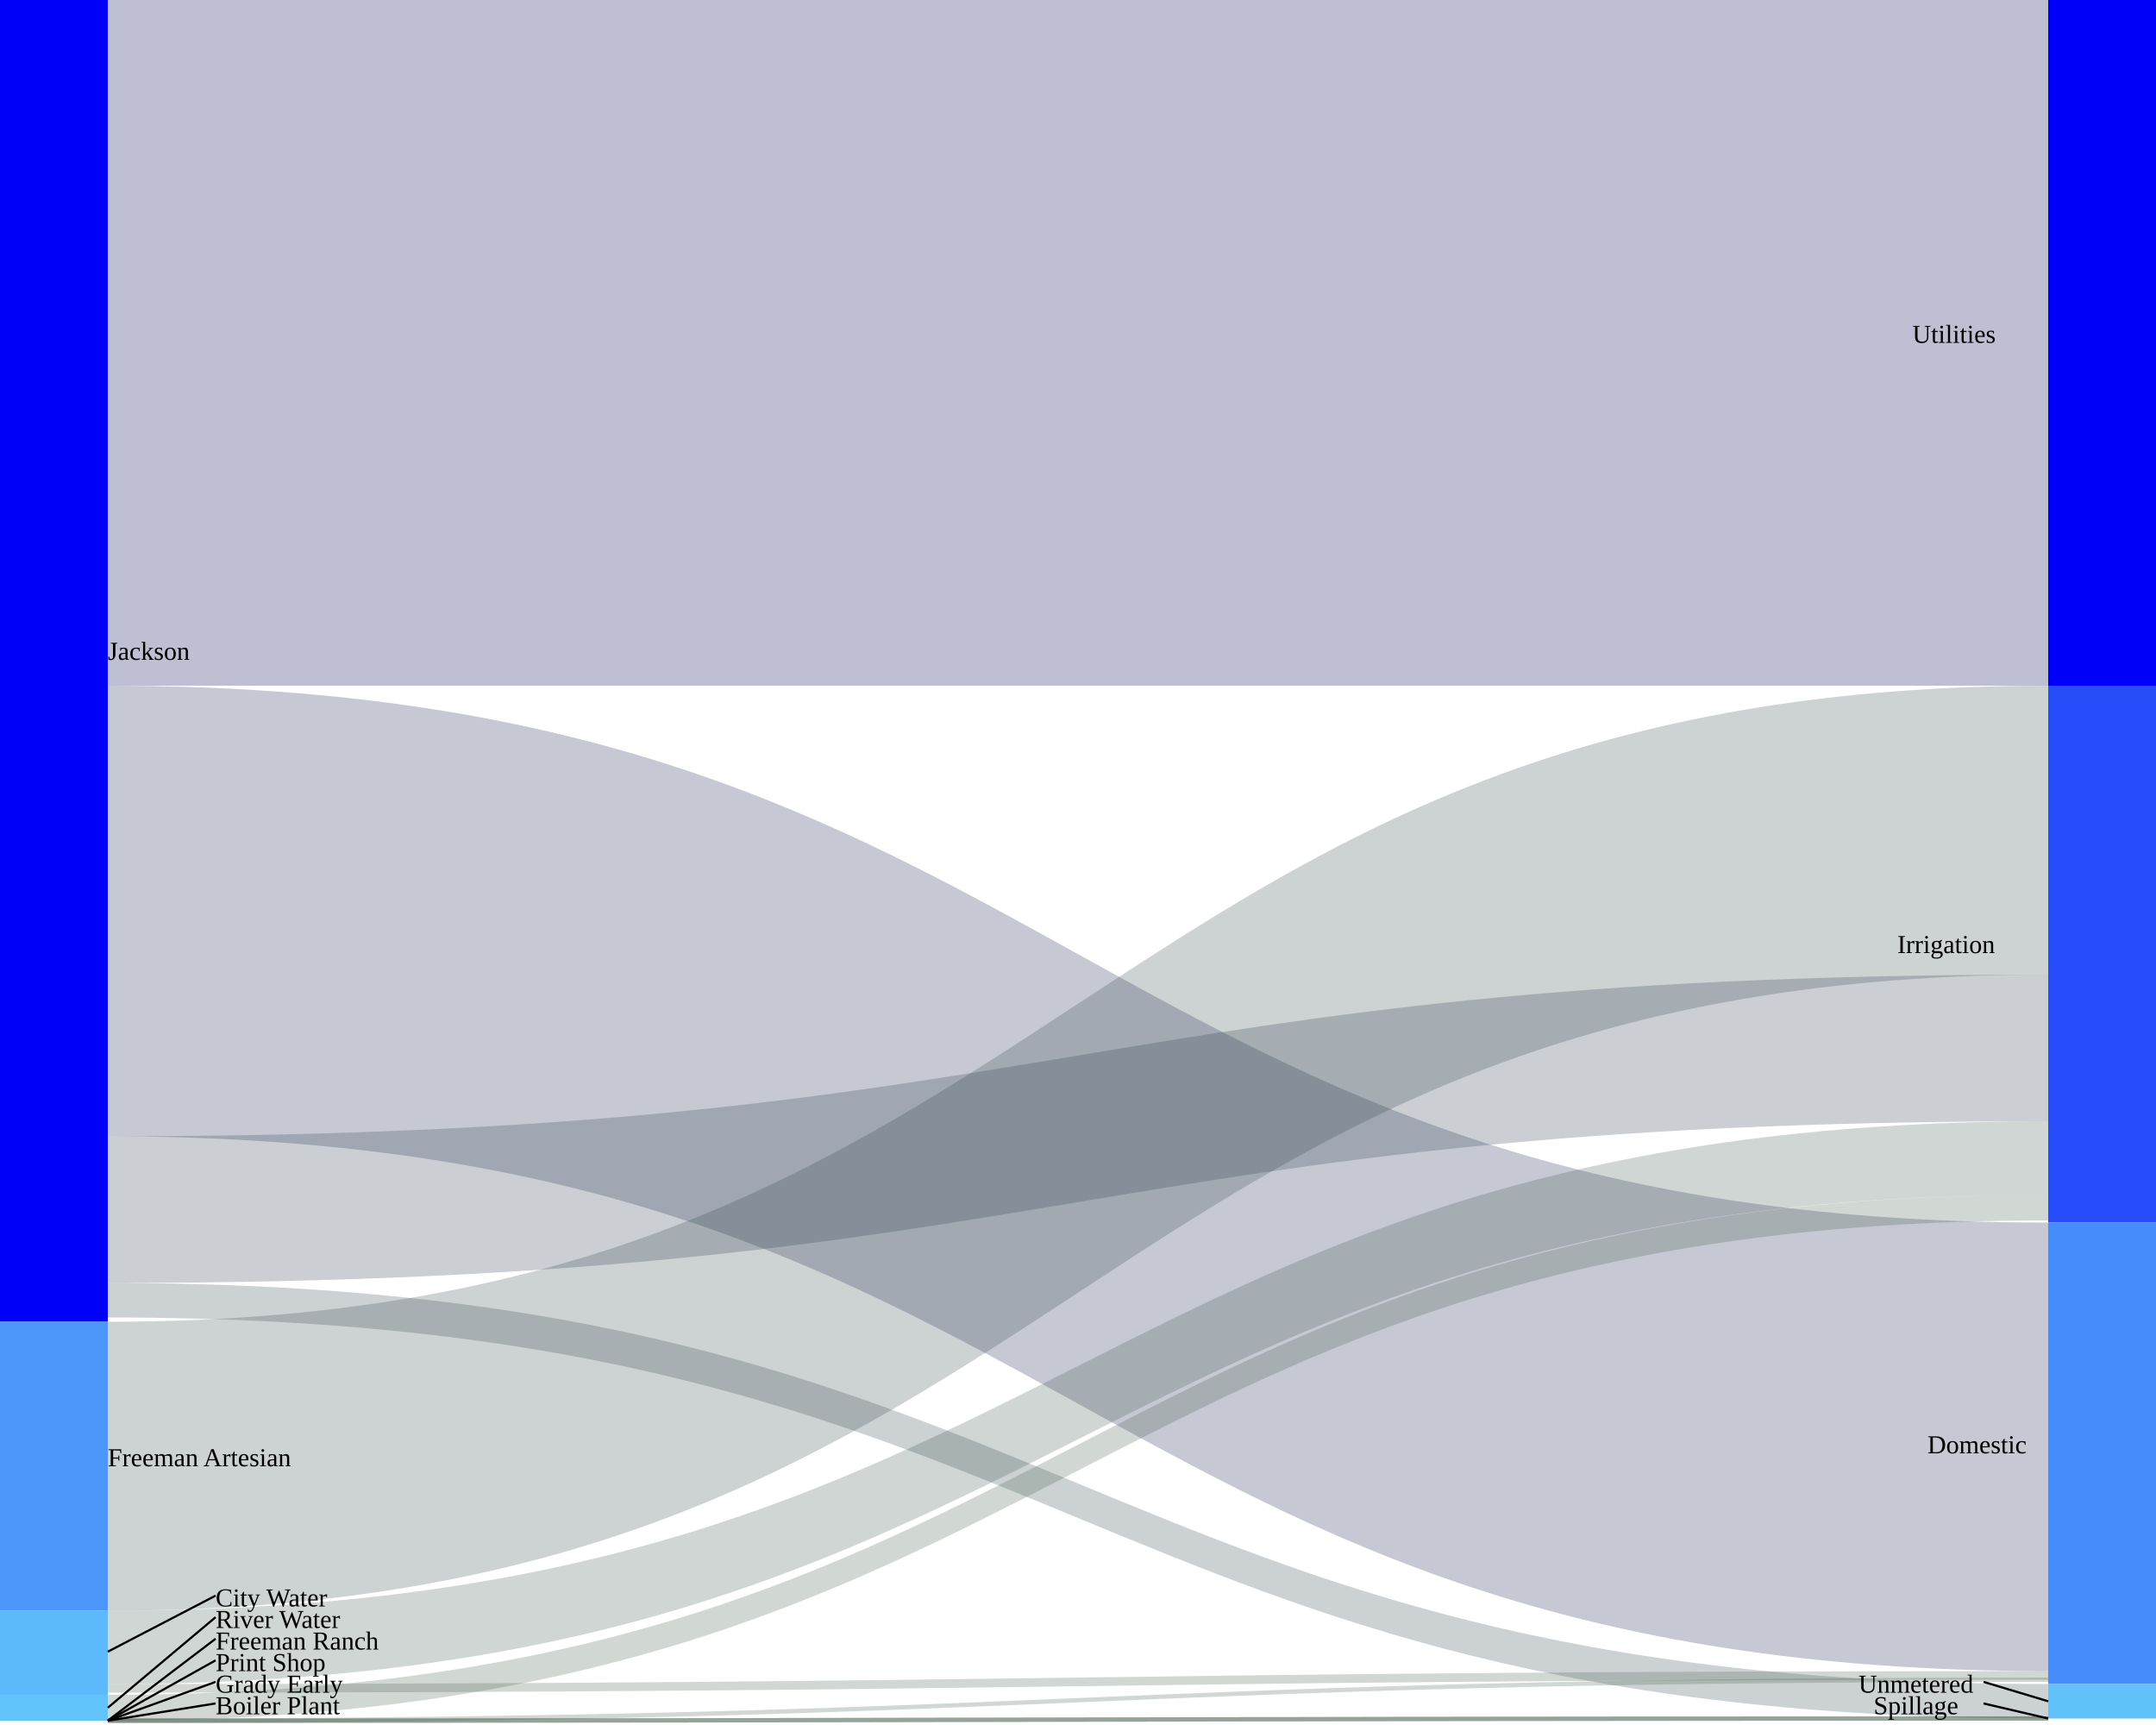
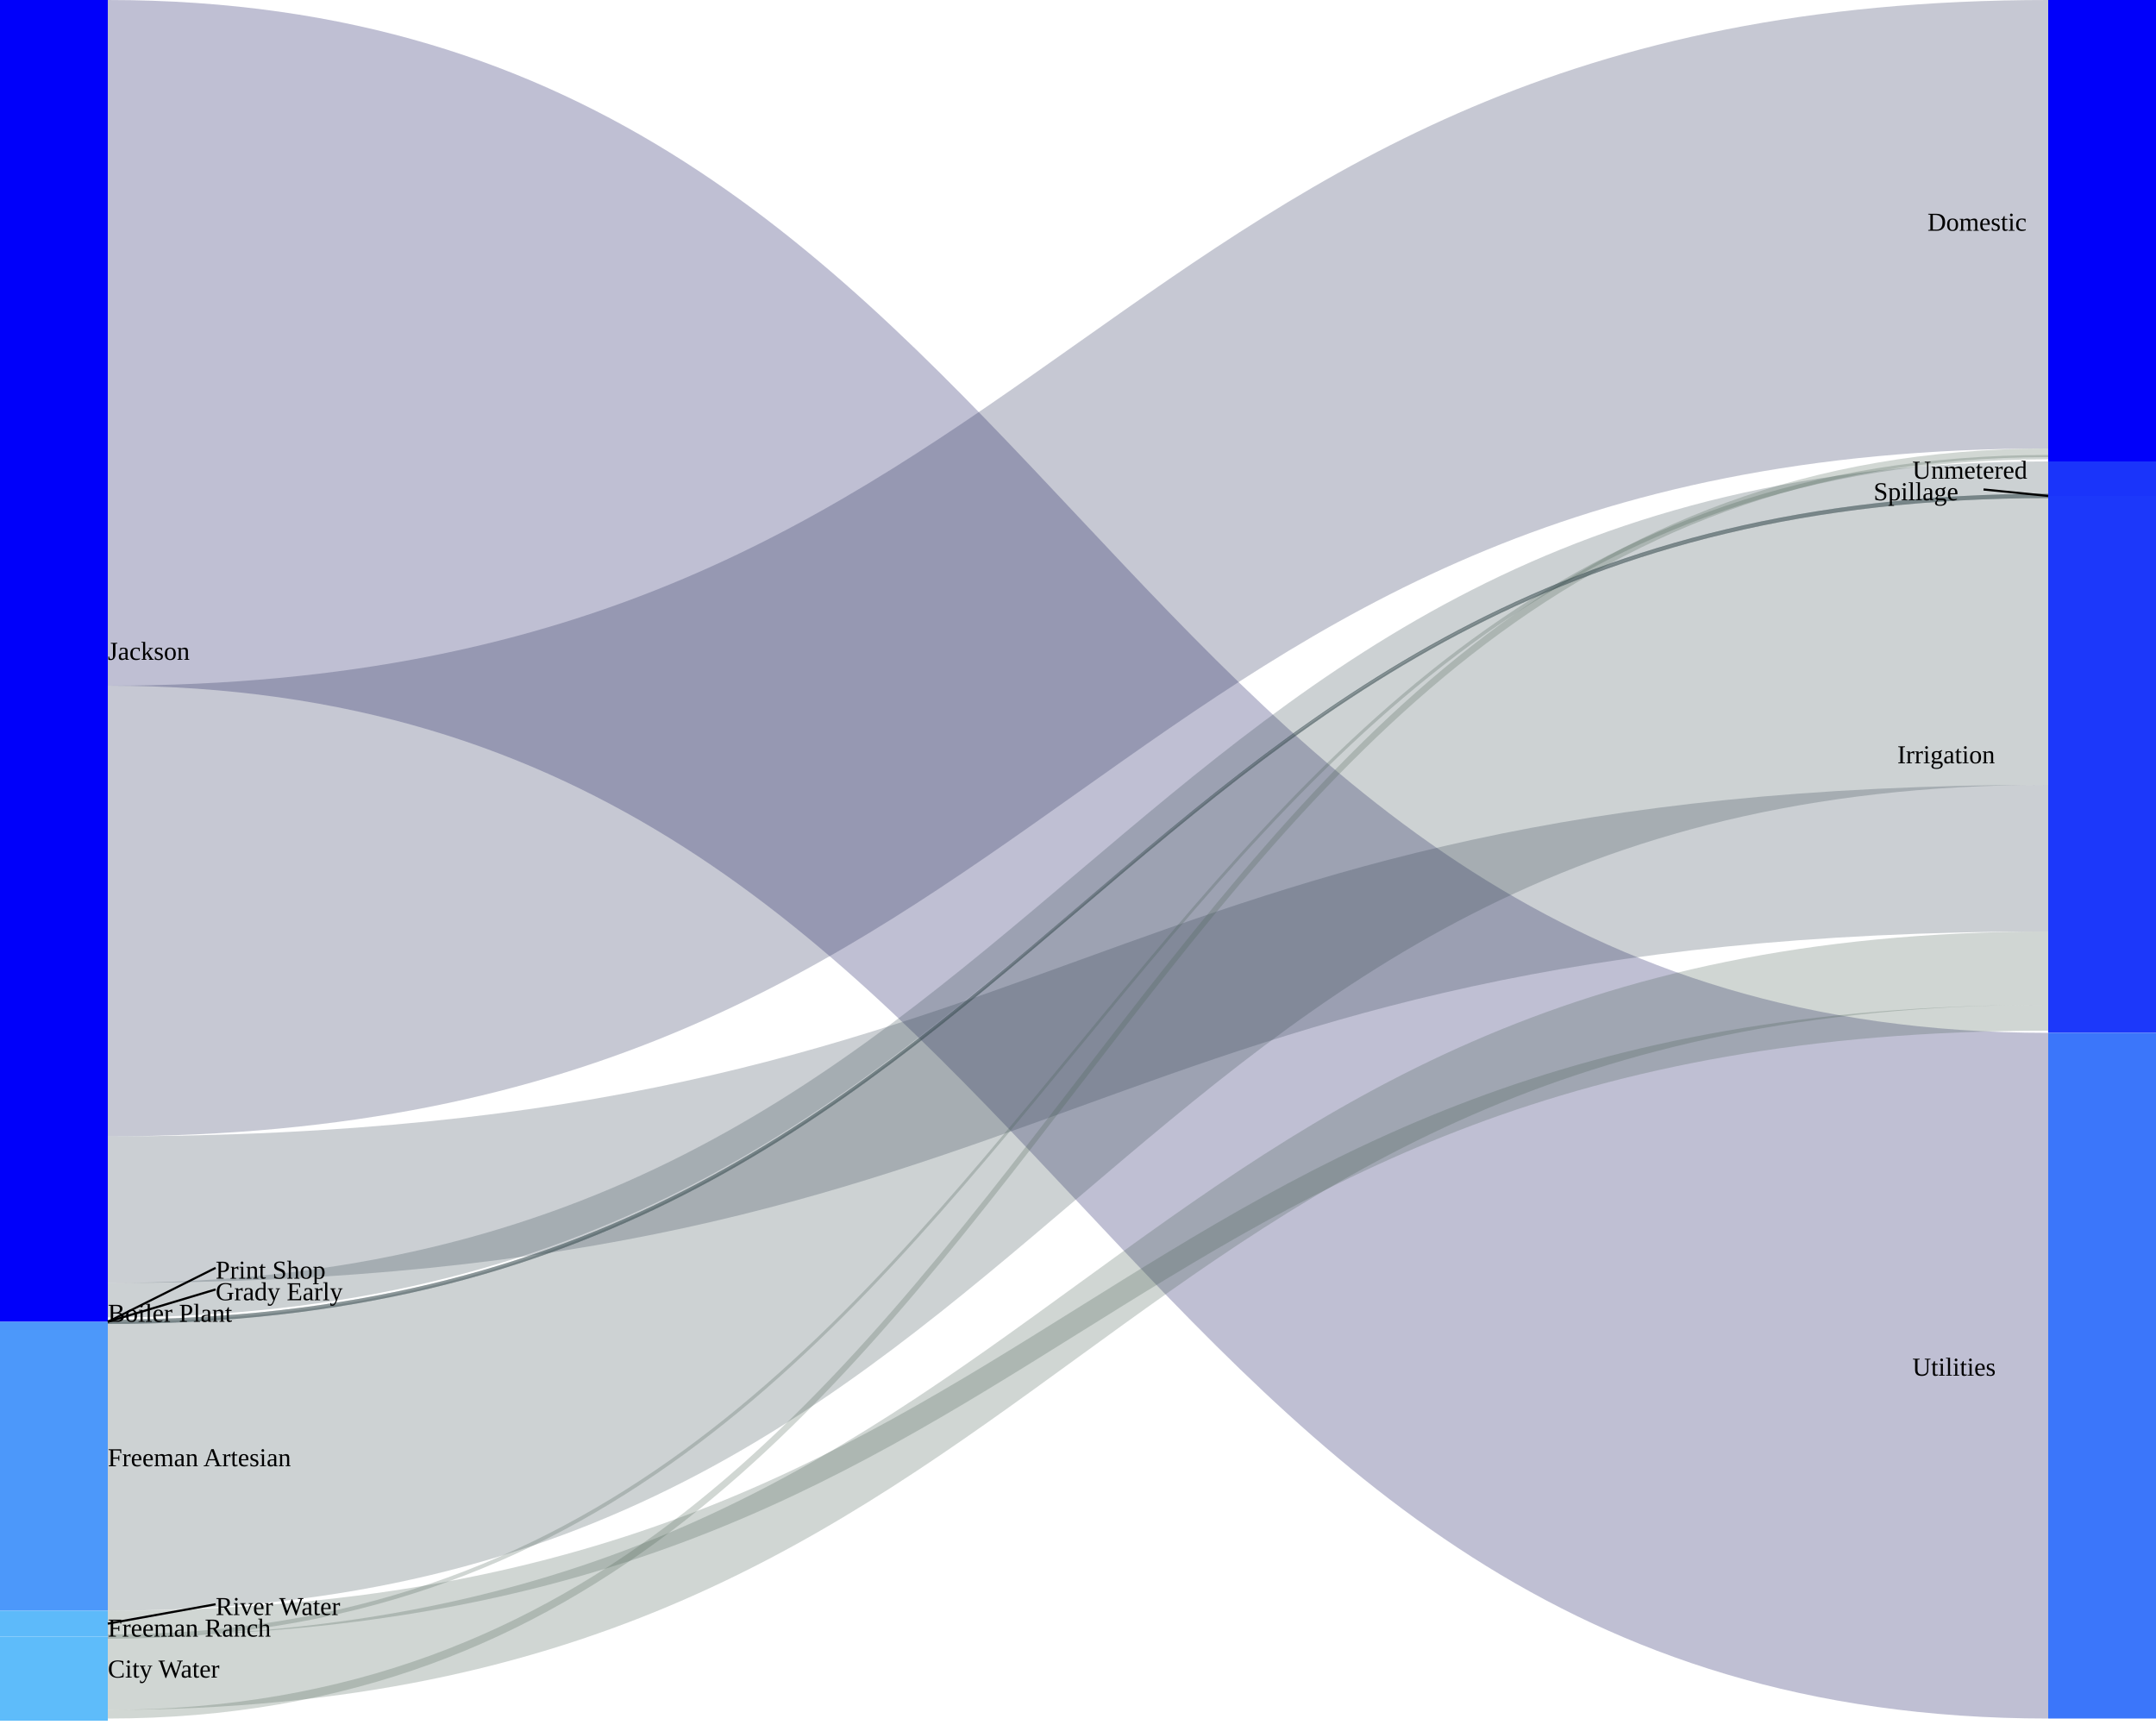
<svg xmlns="http://www.w3.org/2000/svg" width="1000" height="800">
-   <path d="M 50,0 C 500,0 500,0 950,0 L 950,318 C 500,318 500,318 50,318 Z" fill="#000050" fill-opacity="0.25" stroke-width="2" />
-   <path d="M 50,318 C 500,318 500,567 950,567 L 950,775 C 500,775 500,527 50,527 Z" fill="#1d2750" fill-opacity="0.25" stroke-width="2" />
-   <path d="M 50,613 C 500,613 500,318 950,318 L 950,452 C 500,452 500,747 50,747 Z" fill="#394c50" fill-opacity="0.25" stroke-width="2" />
-   <path d="M 50,527 C 500,527 500,452 950,452 L 950,520 C 500,520 500,595 50,595 Z" fill="#304150" fill-opacity="0.25" stroke-width="2" />
-   <path d="M 50,747 C 500,747 500,520 950,520 L 950,554 C 500,554 500,781 50,781 Z" fill="#455d50" fill-opacity="0.25" stroke-width="2" />
-   <path d="M 50,595 C 500,595 500,781 950,781 L 950,797 C 500,797 500,611 50,611 Z" fill="#374a50" fill-opacity="0.25" stroke-width="2" />
-   <path d="M 50,786 C 500,786 500,554 950,554 L 950,566 C 500,566 500,798 50,798 Z" fill="#496250" fill-opacity="0.25" stroke-width="2" />
-   <path d="M 50,781 C 500,781 500,775 950,775 L 950,779 C 500,779 500,785 50,785 Z" fill="#486150" fill-opacity="0.25" stroke-width="2" />
-   <path d="M 50,797 C 500,797 500,778 950,778 L 950,780 C 500,780 500,799 50,799 Z" fill="#4a6350" fill-opacity="0.25" stroke-width="2" />
-   <path d="M 50,797 C 500,797 500,796 950,796 L 950,798 C 500,798 500,799 50,799 Z" fill="#4a6350" fill-opacity="0.25" stroke-width="2" />
-   <path d="M 50,797 C 500,797 500,796 950,796 L 950,798 C 500,798 500,799 50,799 Z" fill="#4a6350" fill-opacity="0.25" stroke-width="2" />
-   <path d="M 50,797 C 500,797 500,796 950,796 L 950,798 C 500,798 500,799 50,799 Z" fill="#4a6350" fill-opacity="0.25" stroke-width="2" />
+   <path d="M 50,0 C 500,0 500,479 950,479 L 950,797 C 500,797 500,318 50,318 Z" fill="#000050" fill-opacity="0.25" stroke-width="2" />
+   <path d="M 50,318 C 500,318 500,0 950,0 L 950,208 C 500,208 500,527 50,527 Z" fill="#1d2750" fill-opacity="0.25" stroke-width="2" />
+   <path d="M 50,613 C 500,613 500,230 950,230 L 950,364 C 500,364 500,747 50,747 Z" fill="#394c50" fill-opacity="0.25" stroke-width="2" />
+   <path d="M 50,527 C 500,527 500,364 950,364 L 950,432 C 500,432 500,595 50,595 Z" fill="#304150" fill-opacity="0.25" stroke-width="2" />
+   <path d="M 50,759 C 500,759 500,432 950,432 L 950,466 C 500,466 500,793 50,793 Z" fill="#465e50" fill-opacity="0.25" stroke-width="2" />
+   <path d="M 50,595 C 500,595 500,214 950,214 L 950,230 C 500,230 500,611 50,611 Z" fill="#374a50" fill-opacity="0.25" stroke-width="2" />
+   <path d="M 50,747 C 500,747 500,466 950,466 L 950,478 C 500,478 500,759 50,759 Z" fill="#455d50" fill-opacity="0.25" stroke-width="2" />
+   <path d="M 50,793 C 500,793 500,208 950,208 L 950,212 C 500,212 500,797 50,797 Z" fill="#4a6350" fill-opacity="0.25" stroke-width="2" />
+   <path d="M 50,758 C 500,758 500,211 950,211 L 950,213 C 500,213 500,760 50,760 Z" fill="#465e50" fill-opacity="0.25" stroke-width="2" />
+   <path d="M 50,612 C 500,612 500,229 950,229 L 950,231 C 500,231 500,614 50,614 Z" fill="#394c50" fill-opacity="0.25" stroke-width="2" />
+   <path d="M 50,612 C 500,612 500,229 950,229 L 950,231 C 500,231 500,614 50,614 Z" fill="#394c50" fill-opacity="0.25" stroke-width="2" />
+   <path d="M 50,612 C 500,612 500,229 950,229 L 950,231 C 500,231 500,614 50,614 Z" fill="#394c50" fill-opacity="0.25" stroke-width="2" />
  <path d="M 0,0 L 0,613 L 50,613 L 50,0 Z" fill="#0000fa" fill-opacity="1.0" />
-   <path d="M 950,0 L 950,318 L 1000,318 L 1000,0 Z" fill="#0000fa" fill-opacity="1.0" />
-   <path d="M 950,318 L 950,567 L 1000,567 L 1000,318 Z" fill="#274efa" fill-opacity="1.0" />
-   <path d="M 950,567 L 950,781 L 1000,781 L 1000,567 Z" fill="#468cfa" fill-opacity="1.0" />
+   <path d="M 0,613 L 0,613 L 50,613 L 50,613 Z" fill="#4c98fa" fill-opacity="1.0" />
+   <path d="M 0,613 L 0,613 L 50,613 L 50,613 Z" fill="#4c98fa" fill-opacity="1.0" />
+   <path d="M 0,613 L 0,613 L 50,613 L 50,613 Z" fill="#4c98fa" fill-opacity="1.0" />
  <path d="M 0,613 L 0,747 L 50,747 L 50,613 Z" fill="#4c98fa" fill-opacity="1.0" />
-   <path d="M 0,747 L 0,786 L 50,786 L 50,747 Z" fill="#5dbafa" fill-opacity="1.0" />
-   <path d="M 950,781 L 950,797 L 1000,797 L 1000,781 Z" fill="#61c2fa" fill-opacity="1.0" />
-   <path d="M 0,786 L 0,798 L 50,798 L 50,786 Z" fill="#62c4fa" fill-opacity="1.0" />
-   <path d="M 0,798 L 0,798 L 50,798 L 50,798 Z" fill="#63c6fa" fill-opacity="1.0" />
-   <path d="M 950,797 L 950,797 L 1000,797 L 1000,797 Z" fill="#63c6fa" fill-opacity="1.0" />
-   <path d="M 0,798 L 0,798 L 50,798 L 50,798 Z" fill="#63c6fa" fill-opacity="1.0" />
-   <path d="M 0,798 L 0,798 L 50,798 L 50,798 Z" fill="#63c6fa" fill-opacity="1.0" />
-   <path d="M 0,798 L 0,798 L 50,798 L 50,798 Z" fill="#63c6fa" fill-opacity="1.0" />
-   <text x="887" y="159" font-size="12">Utilities</text>
+   <path d="M 0,747 L 0,759 L 50,759 L 50,747 Z" fill="#5dbafa" fill-opacity="1.0" />
+   <path d="M 0,759 L 0,759 L 50,759 L 50,759 Z" fill="#5ebcfa" fill-opacity="1.0" />
+   <path d="M 0,759 L 0,798 L 50,798 L 50,759 Z" fill="#5ebcfa" fill-opacity="1.0" />
+   <path d="M 950,0 L 950,214 L 1000,214 L 1000,0 Z" fill="#0000fa" fill-opacity="1.0" />
+   <path d="M 950,214 L 950,230 L 1000,230 L 1000,214 Z" fill="#1a34fa" fill-opacity="1.0" />
+   <path d="M 950,230 L 950,230 L 1000,230 L 1000,230 Z" fill="#1c38fa" fill-opacity="1.0" />
+   <path d="M 950,230 L 950,479 L 1000,479 L 1000,230 Z" fill="#1c38fa" fill-opacity="1.0" />
+   <path d="M 950,479 L 950,797 L 1000,797 L 1000,479 Z" fill="#3b76fa" fill-opacity="1.0" />
+   <text x="894" y="107" font-size="12">Domestic</text>
+   <text x="887" y="222" font-size="12">Unmetered</text>
+   <text x="869" y="232" font-size="12">Spillage</text>
  <text x="50" y="306" font-size="12">Jackson</text>
-   <text x="880" y="442" font-size="12">Irrigation</text>
-   <text x="894" y="674" font-size="12">Domestic</text>
+   <text x="880" y="354" font-size="12">Irrigation</text>
+   <text x="100" y="593" font-size="12">Print Shop</text>
+   <text x="100" y="603" font-size="12">Grady Early</text>
+   <text x="50" y="613" font-size="12">Boiler Plant</text>
+   <text x="887" y="638" font-size="12">Utilities</text>
  <text x="50" y="680" font-size="12">Freeman Artesian</text>
-   <text x="100" y="745" font-size="12">City Water</text>
-   <text x="862" y="785" font-size="12">Unmetered</text>
-   <text x="100" y="755" font-size="12">River Water</text>
-   <text x="869" y="795" font-size="12">Spillage</text>
-   <text x="100" y="765" font-size="12">Freeman Ranch</text>
-   <text x="100" y="775" font-size="12">Print Shop</text>
-   <text x="100" y="785" font-size="12">Grady Early</text>
-   <text x="100" y="795" font-size="12">Boiler Plant</text>
-   <line x1="100" y1="740" x2="50" y2="766" stroke="black" />
-   <line x1="920" y1="780" x2="950" y2="789" stroke="black" />
-   <line x1="100" y1="750" x2="50" y2="792" stroke="black" />
-   <line x1="920" y1="790" x2="950" y2="797" stroke="black" />
-   <line x1="100" y1="760" x2="50" y2="798" stroke="black" />
-   <line x1="100" y1="770" x2="50" y2="798" stroke="black" />
-   <line x1="100" y1="780" x2="50" y2="798" stroke="black" />
-   <line x1="100" y1="790" x2="50" y2="798" stroke="black" />
+   <text x="100" y="749" font-size="12">River Water</text>
+   <text x="50" y="759" font-size="12">Freeman Ranch</text>
+   <text x="50" y="778" font-size="12">City Water</text>
+   <line x1="920" y1="227" x2="950" y2="230" stroke="black" />
+   <line x1="100" y1="588" x2="50" y2="613" stroke="black" />
+   <line x1="100" y1="598" x2="50" y2="613" stroke="black" />
+   <line x1="100" y1="744" x2="50" y2="753" stroke="black" />
</svg>
